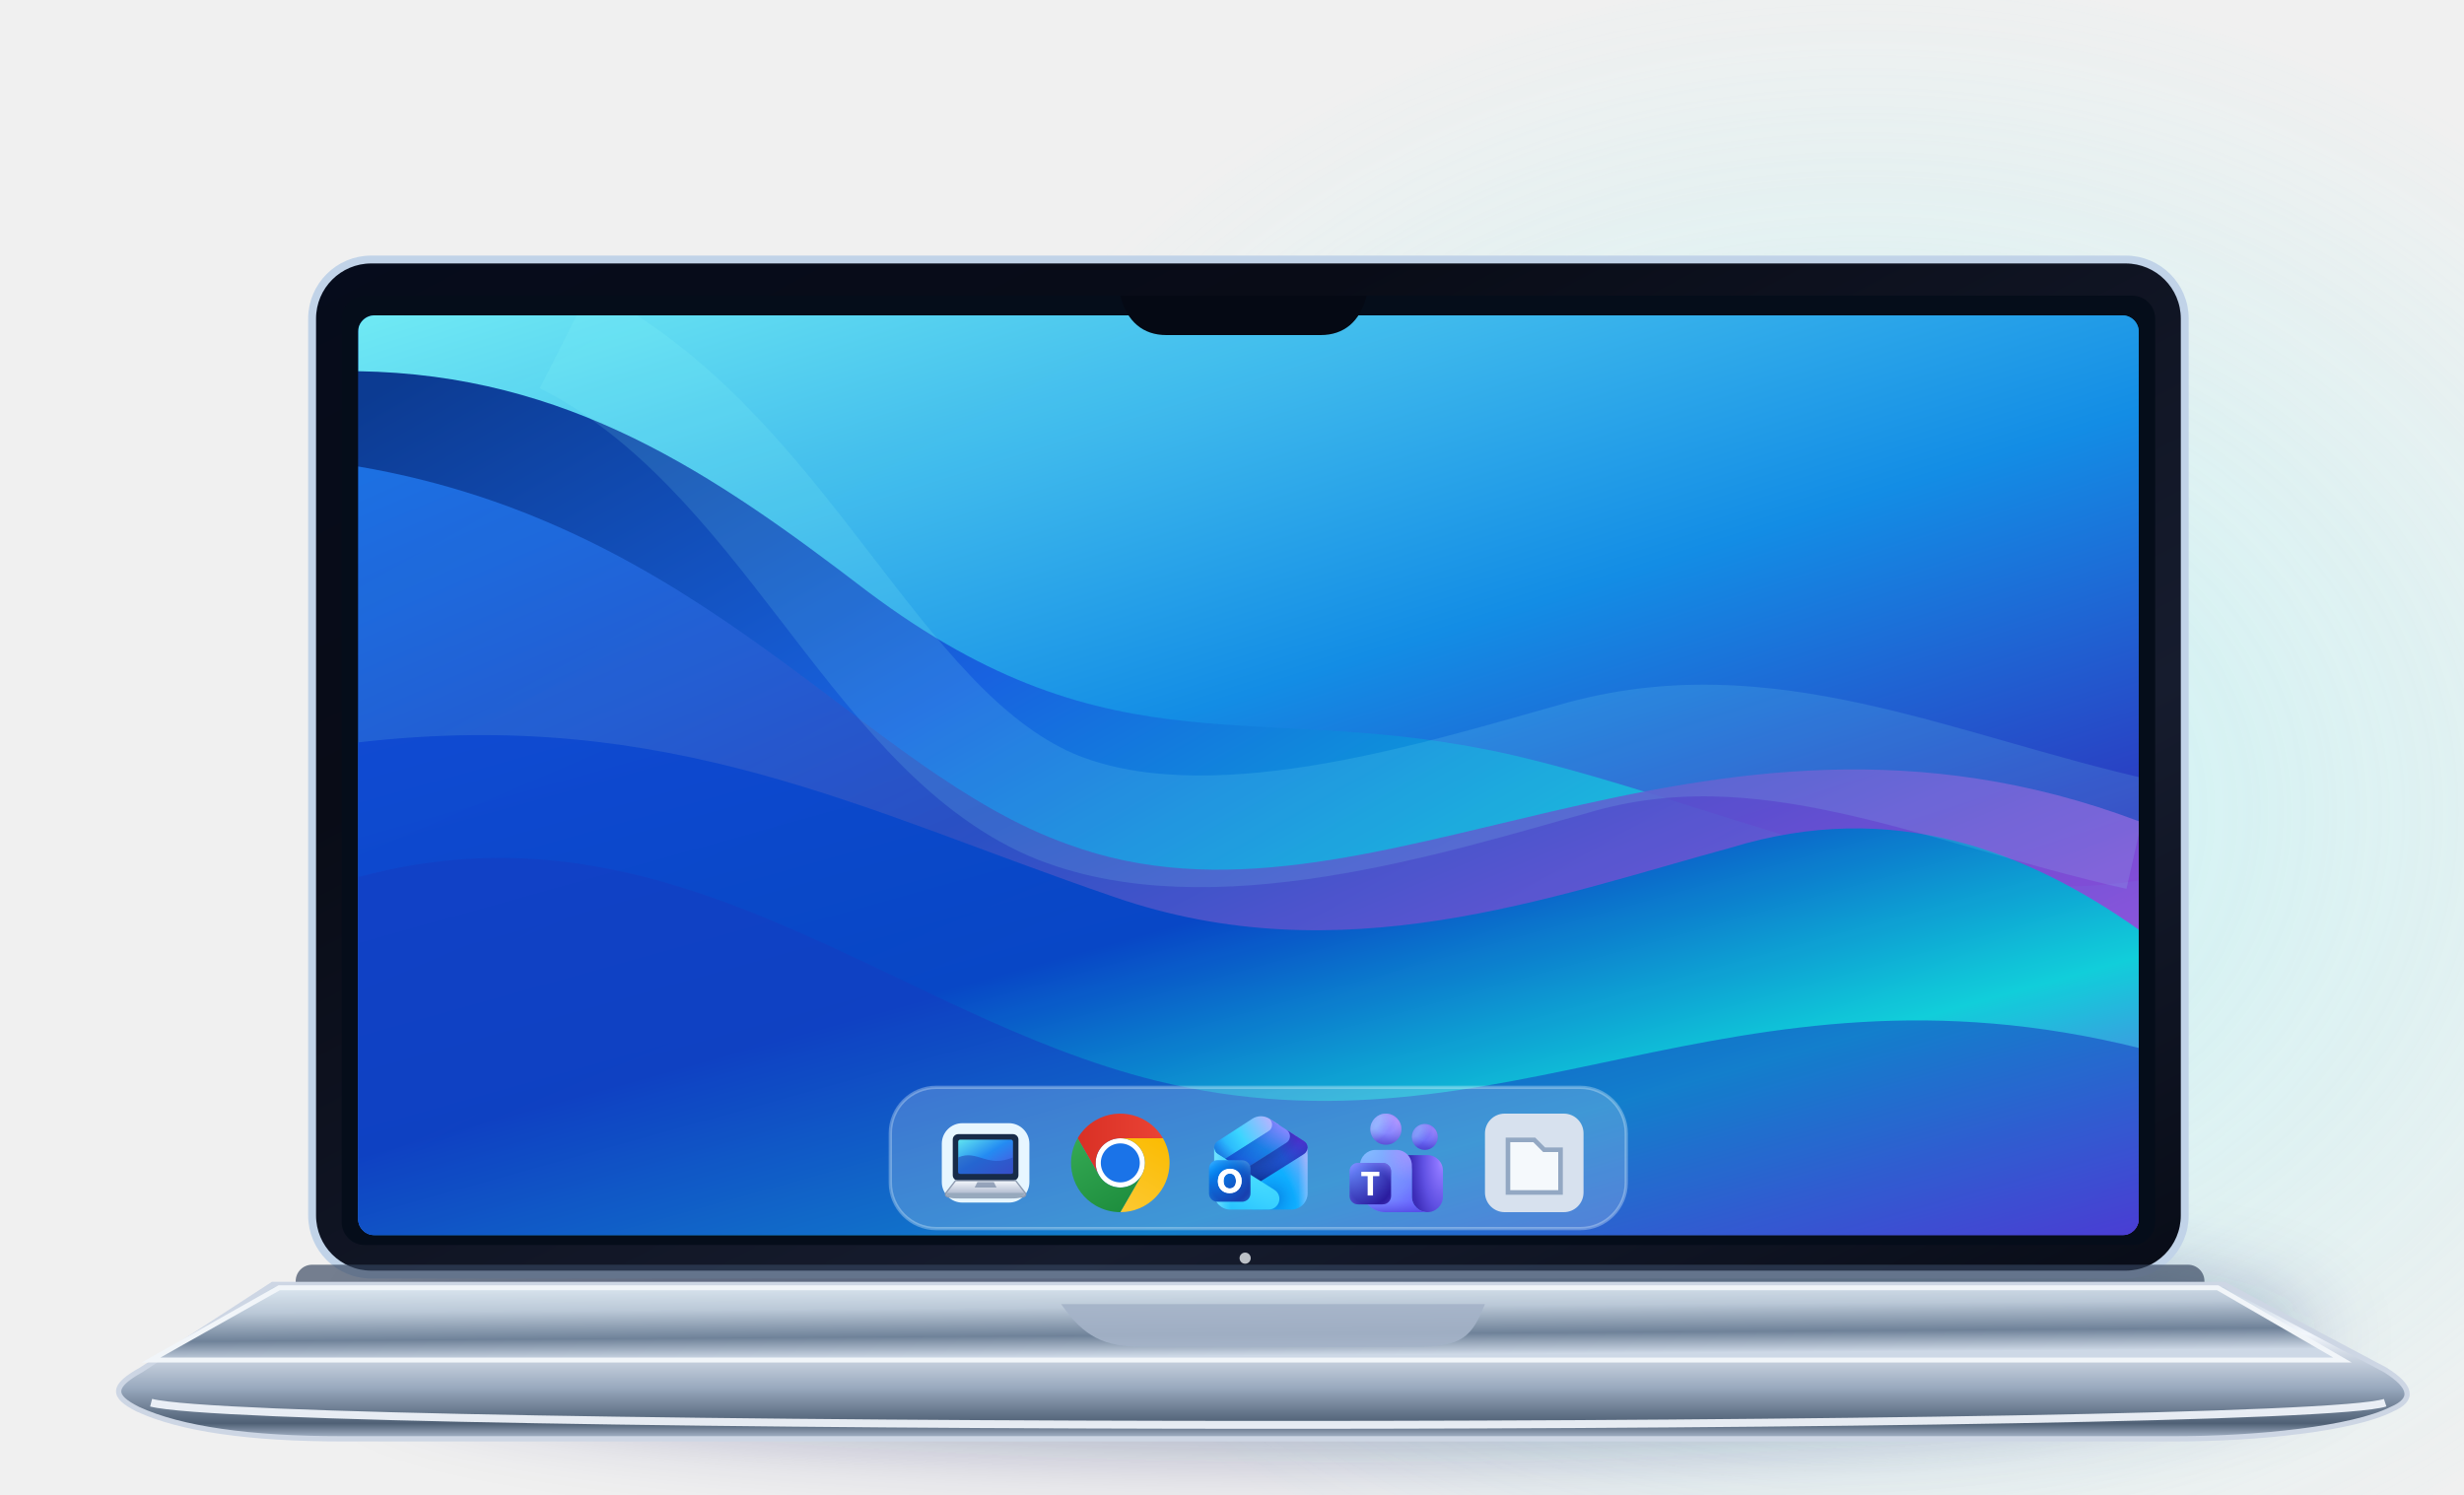
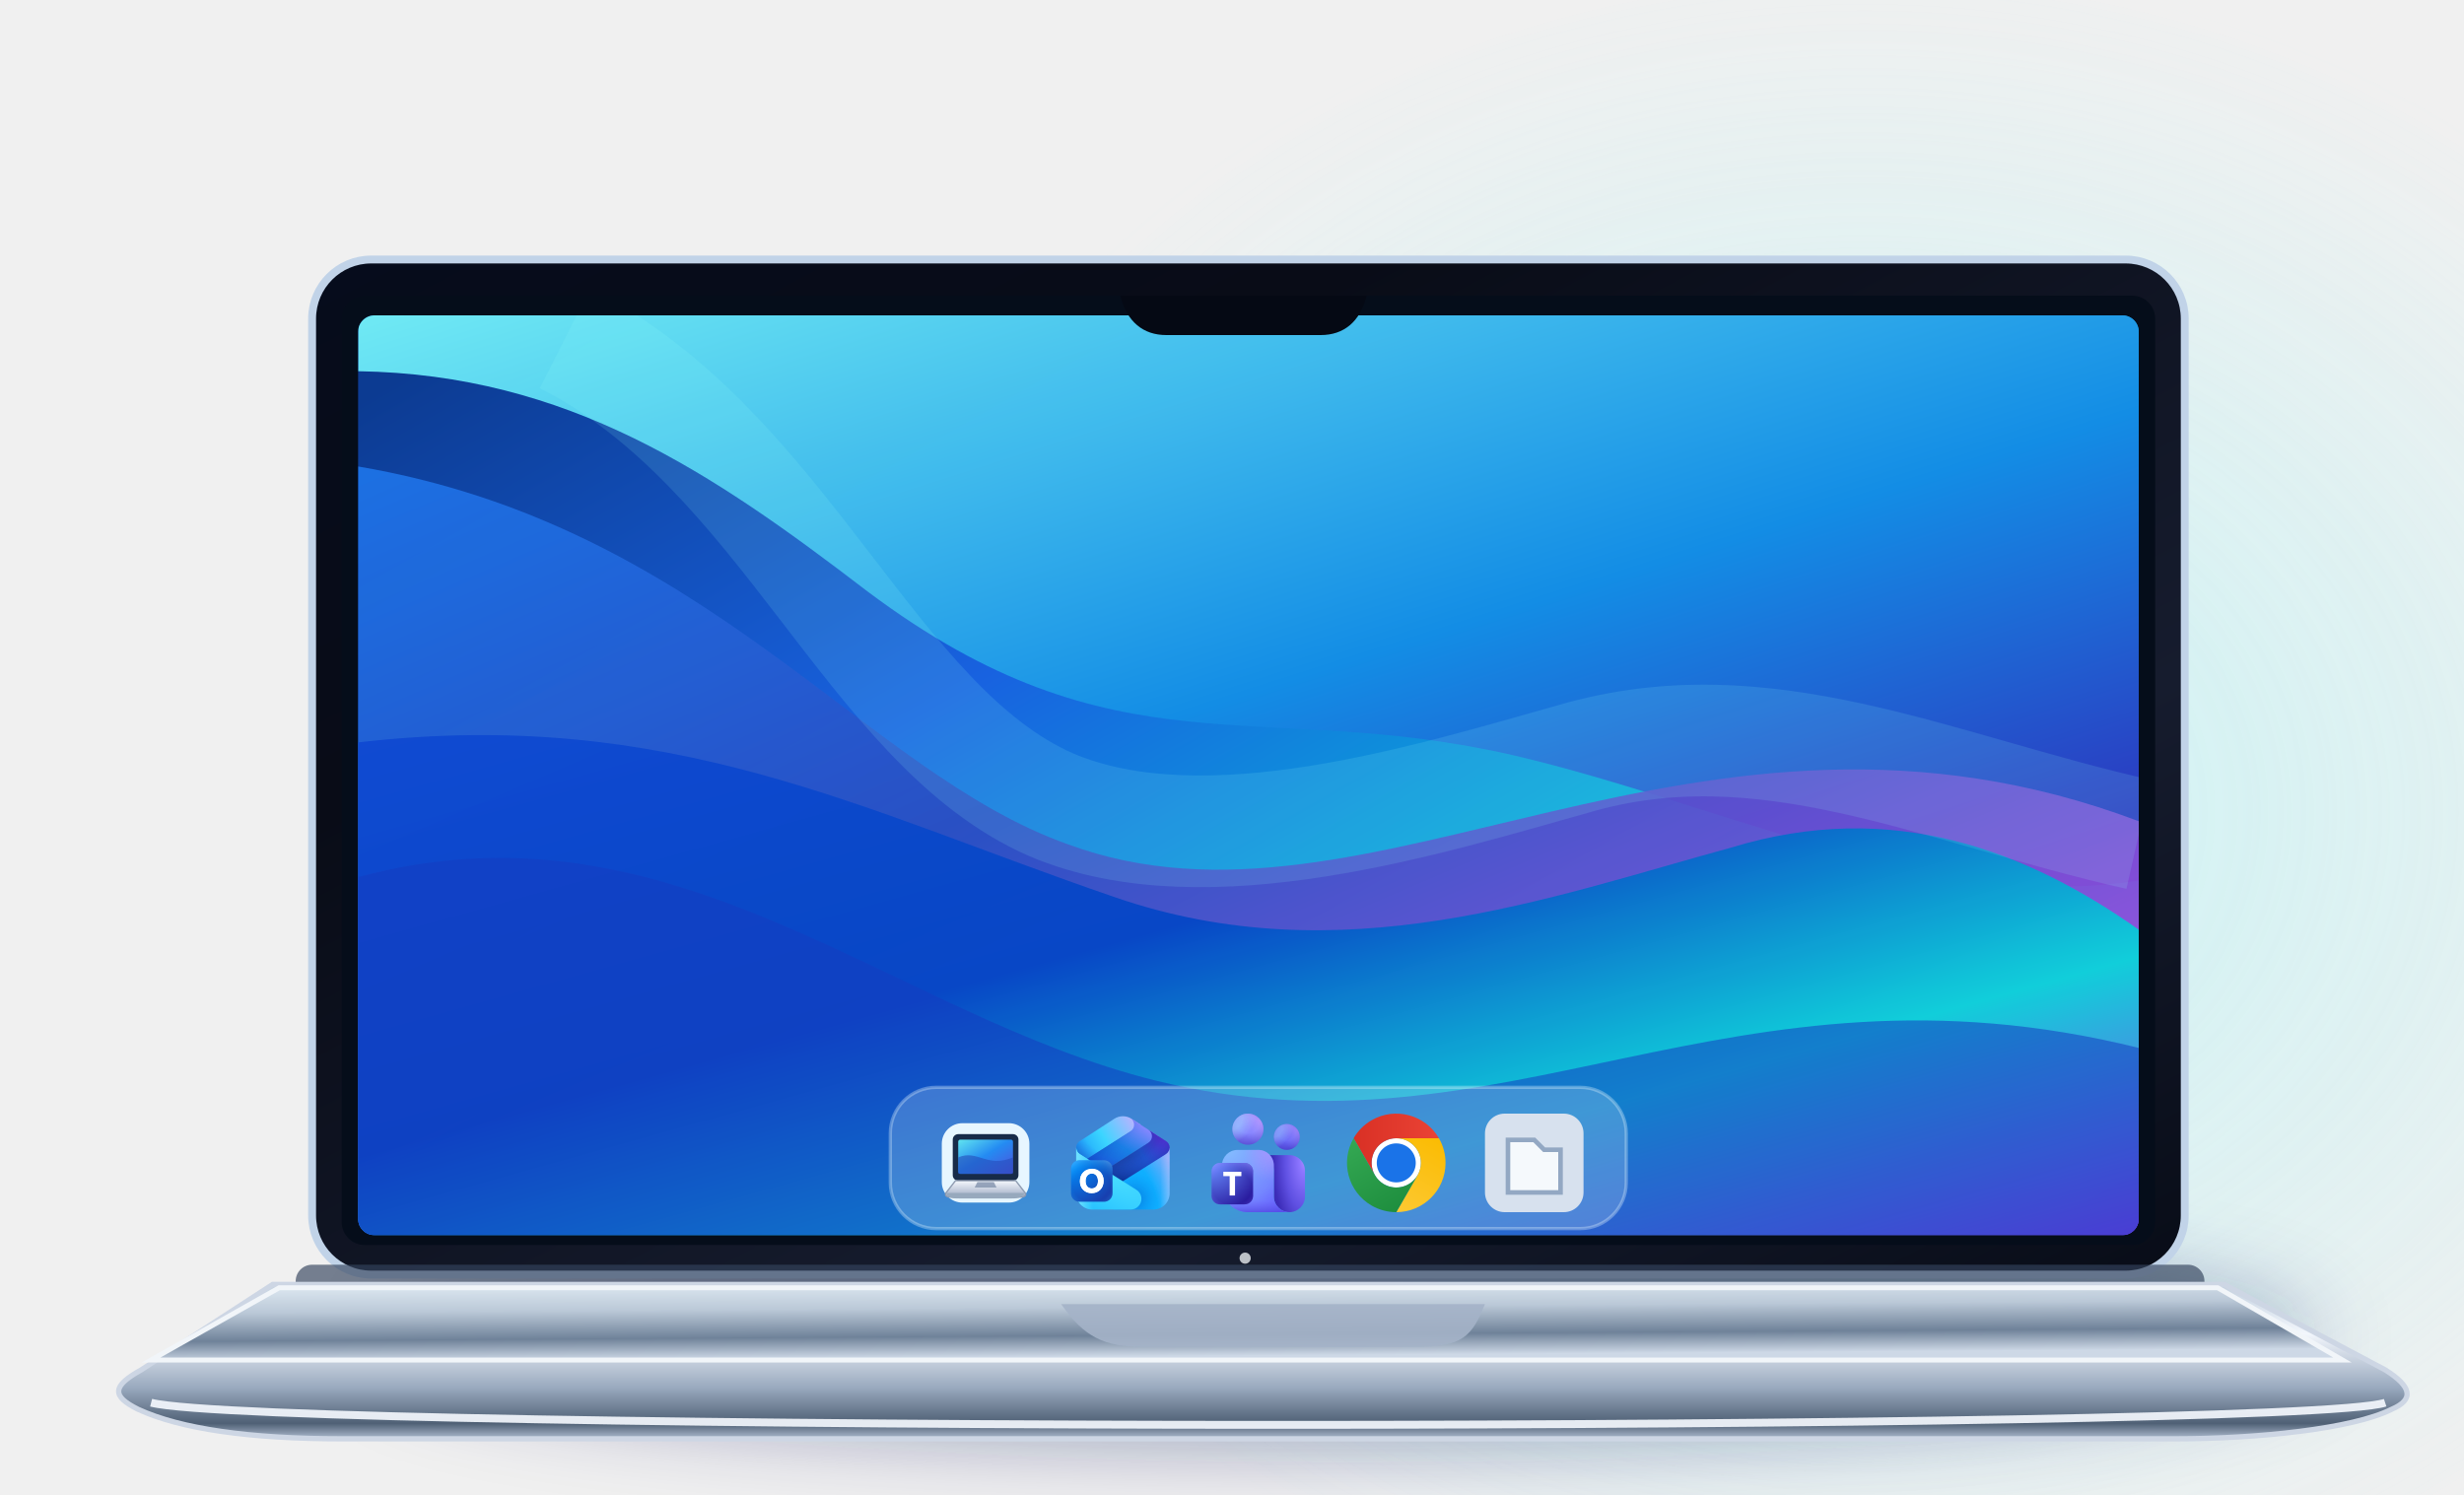
<svg xmlns="http://www.w3.org/2000/svg" viewBox="0 0 750 455" role="img" aria-labelledby="title desc">
  <defs>
    <linearGradient id="screen" x1="0" x2="1" y1=".1" y2="1">
      <stop stop-color="#0C3B92" />
      <stop offset=".34" stop-color="#1862E0" />
      <stop offset=".68" stop-color="#05BCD6" />
      <stop offset="1" stop-color="#4837CF" />
    </linearGradient>
    <linearGradient id="wave1" x1="0" x2="1" y1="0" y2="1">
      <stop stop-color="#71ECF5" />
      <stop offset=".58" stop-color="#138DE5" />
      <stop offset="1" stop-color="#3029B9" />
    </linearGradient>
    <linearGradient id="wave2" x1="0" x2="1" y1="0" y2="1">
      <stop stop-color="#1D75E9" />
      <stop offset=".4" stop-color="#2A4DC2" />
      <stop offset=".85" stop-color="#9E50DE" />
      <stop offset="1" stop-color="#3B2BBF" />
    </linearGradient>
    <linearGradient id="wave3" x1="0" x2="1" y1="0" y2="1">
      <stop stop-color="#0F49D2" />
      <stop offset=".42" stop-color="#0647C5" />
      <stop offset=".72" stop-color="#0DD2DA" />
      <stop offset="1" stop-color="#8C3FEB" />
    </linearGradient>
    <linearGradient id="frame" x1="0" x2="1" y1="0" y2="1">
      <stop stop-color="#060C1C" />
      <stop offset=".28" stop-color="#090C17" />
      <stop offset=".7" stop-color="#161C2E" />
      <stop offset="1" stop-color="#080C17" />
    </linearGradient>
    <linearGradient id="metal" x1="0" x2="0" y1="0" y2="1">
      <stop stop-color="#C3D1DF" />
      <stop offset=".32" stop-color="#F2F6FC" />
      <stop offset=".67" stop-color="#99A9BE" />
      <stop offset=".9" stop-color="#4F6075" />
      <stop offset="1" stop-color="#AFBDD0" />
    </linearGradient>
    <linearGradient id="base" x1="0" x2=".2" y1="0" y2="1">
      <stop stop-color="#DCE7F0" />
      <stop offset=".35" stop-color="#BAC8D7" />
      <stop offset=".72" stop-color="#6F8299" />
      <stop offset="1" stop-color="#CDD8E6" />
    </linearGradient>
    <radialGradient id="glow">
      <stop stop-color="#86F9FD" stop-opacity=".52" />
      <stop offset="1" stop-color="#86F9FD" stop-opacity="0" />
    </radialGradient>
    <filter id="shadow" x="-30%" width="160%" y="-40%" height="190%">
      <feGaussianBlur stdDeviation="13" />
    </filter>
    <filter id="shine">
      <feGaussianBlur stdDeviation="4" />
    </filter>
    <clipPath id="clip">
      <rect x="109" y="96" width="542" height="280" rx="5" />
    </clipPath>
  </defs>
  <ellipse cx="410" cy="408" rx="294" ry="31" fill="#08185B" opacity=".38" filter="url(#shadow)" />
  <ellipse cx="568" cy="247" rx="310" ry="256" fill="url(#glow)" opacity=".7" />
  <g>
    <rect x="95" y="79" width="570" height="309" rx="18" fill="url(#frame)" stroke="#C1D3E8" stroke-width="2.4" />
    <rect x="104" y="90" width="552" height="289" rx="7" fill="#050D1A" />
    <g clip-path="url(#clip)">
      <rect x="109" y="96" width="542" height="280" fill="url(#screen)" />
      <path d="M109 96h542v172c-61 10-126-23-190-38-78-18-121 7-197-50-47-36-91-66-155-67Z" fill="url(#wave1)" opacity=".99" />
      <path d="M109 142c106 18 154 93 216 115 92 34 191-58 326-7v126H109Z" fill="url(#wave2)" opacity=".92" />
      <path d="M109 226c95-11 154 21 230 47 69 24 133 0 188-15 49-15 90 1 124 25v93H109Z" fill="url(#wave3)" opacity=".97" />
      <path d="M109 267c96-26 162 42 243 62 106 26 174-41 299-10v57H109Z" fill="#153CC1" opacity=".54" />
      <path d="M172 103c67 34 93 118 148 142 47 20 116-2 159-14 58-17 110 9 172 23" fill="none" stroke="#91FCF6" stroke-width="34" opacity=".13" />
    </g>
    <path d="M341 90h75c-2 8-7 12-14 12h-47c-7 0-12-4-14-12Z" fill="#050914" />
    <rect x="90" y="385" width="581" height="13" rx="5" fill="#34435C" opacity=".66" />
    <path d="M83 391h594l49 26c8 5 9 9 2 12-12 6-41 9-66 9H104c-28 0-49-3-62-9-8-4-8-7 1-12Z" fill="url(#metal)" stroke="#CDD6E4" stroke-width="1.6" />
    <path d="M85 392h590l38 22H46Z" fill="url(#base)" stroke="#F1F5F9" stroke-width="1.5" />
    <path d="M323 397h129c-4 10-7 13-21 13h-83c-12 0-18-3-25-13Z" fill="#A4B3C8" opacity=".9" />
    <path d="M46 427c35 9 653 9 680 0" fill="none" stroke="#F6FAFF" stroke-width="2.4" opacity=".9" />
    <rect x="271" y="331" width="224" height="43" rx="14" fill="#CEE5F5" fill-opacity=".24" stroke="#E9F7FF" stroke-opacity=".32" />
    <svg x="285" y="339" width="30" height="30" viewBox="0 0 72 72" preserveAspectRatio="xMidYMid meet">
      <defs>
        <linearGradient id="mb_s" x1="0" x2="1" y1="0" y2="1">
          <stop stop-color="#60E4F0" />
          <stop offset=".48" stop-color="#248BF2" />
          <stop offset="1" stop-color="#514FDB" />
        </linearGradient>
        <linearGradient id="mb_m" x1="0" x2="0" y1="0" y2="1">
          <stop stop-color="#F5F8FD" />
          <stop offset="1" stop-color="#9EABC3" />
        </linearGradient>
      </defs>
      <rect x="4" y="7" width="64" height="58" rx="15" fill="#E7F6FF" />
      <rect x="12" y="15" width="48" height="34" rx="4" fill="#172B49" />
      <rect x="16" y="19" width="40" height="25" rx="1.5" fill="url(#mb_s)" />
      <path d="M16 32c14-6 21 8 40 0v12H16Z" fill="#244CBA" opacity=".6" />
      <path d="M14 49h44l7 9c1 2-1 3-3 3H10c-2 0-4-1-3-3Z" fill="url(#mb_m)" stroke="#8E9BB0" stroke-width="1" />
      <path d="M30 50h12l2 4H28Z" fill="#8292AD" opacity=".8" />
      <path d="M7 58h58c-3 4-7 4-10 4H17c-5 0-8 0-10-4Z" fill="#97A9BD" />
    </svg>
-     <svg x="326" y="339" width="30" height="30" viewBox="0 0 512 512" preserveAspectRatio="xMidYMid meet">
-       <circle cx="256" cy="255.9" r="128" style="fill:#fff" />
-       <path d="M34.3 384C105 506.4 261.6 548.3 384 477.7S548.3 250.4 477.7 128 250.4-36.3 128 34.3C5.6 105-36.3 261.6 34.3 384m332.5-192c35.3 61.2 14.4 139.5-46.8 174.8S180.5 381.2 145.2 320 130.8 180.5 192 145.2c61.2-35.4 139.5-14.4 174.8 46.8" style="fill:none" />
-       <linearGradient id="ol_a" x1="34.355" x2="477.629" y1="354.005" y2="354.005" gradientTransform="matrix(1 0 0 -1 0 514)" gradientUnits="userSpaceOnUse">
-         <stop offset="0" style="stop-color:#d93025" />
-         <stop offset="1" style="stop-color:#ea4335" />
-       </linearGradient>
-       <path d="M256 128h221.6C407 5.6 250.5-36.3 128.1 34.3 89.2 56.8 56.8 89.1 34.4 128l110.8 192h.1c-35.4-61.1-14.6-139.3 46.5-174.7 19.4-11.4 41.6-17.3 64.2-17.3" style="fill:url(#ol_a)" />
-       <circle cx="256" cy="256" r="101.3" style="fill:#1a73e8" />
-       <linearGradient id="ol_b" x1="221.057" x2="442.694" y1="5.455" y2="389.341" gradientTransform="matrix(1 0 0 -1 0 514)" gradientUnits="userSpaceOnUse">
-         <stop offset="0" style="stop-color:#fcc934" />
-         <stop offset="1" style="stop-color:#fbbc04" />
-       </linearGradient>
-       <path d="M366.8 320 256 512c141.3 0 255.9-114.5 255.9-255.9 0-45-11.8-89.1-34.3-128H256v.1c70.6-.1 127.9 57 128.1 127.6 0 22.5-6 44.7-17.3 64.2" style="fill:url(#ol_b)" />
-       <linearGradient id="ol_c" x1="283.689" x2="62.052" y1="18.014" y2="401.901" gradientTransform="matrix(1 0 0 -1 0 514)" gradientUnits="userSpaceOnUse">
-         <stop offset="0" style="stop-color:#1e8e3e" />
-         <stop offset="1" style="stop-color:#34a853" />
-       </linearGradient>
-       <path d="M145.2 320 34.4 128.1C-36.3 250.5 5.6 407 128 477.7c38.9 22.4 83.1 34.3 128 34.3l110.8-192-.1-.1c-35.2 61.2-113.3 82.3-174.5 47.1-19.5-11.2-35.8-27.4-47-47" style="fill:url(#ol_c)" />
-     </svg>
-     <svg x="368" y="339" width="30" height="30" viewBox="60 90.4 570.02 539.67" preserveAspectRatio="xMidYMid meet">
+     <svg x="326" y="339" width="30" height="30" viewBox="60 90.4 570.02 539.67" preserveAspectRatio="xMidYMid meet">
      <defs>
-         <linearGradient id="tm_linear0" gradientUnits="userSpaceOnUse" x1="9.989" y1="22.365" x2="30.932" y2="9.375" gradientTransform="matrix(15,0,0,15,0,0)">
+         <linearGradient id="ol_linear0" gradientUnits="userSpaceOnUse" x1="9.989" y1="22.365" x2="30.932" y2="9.375" gradientTransform="matrix(15,0,0,15,0,0)">
          <stop offset="0" style="stop-color:rgb(12.549%,65.49%,98.039%);stop-opacity:1;" />
          <stop offset="0.4" style="stop-color:rgb(23.137%,83.529%,100%);stop-opacity:1;" />
          <stop offset="1" style="stop-color:rgb(76.863%,69.02%,100%);stop-opacity:1;" />
        </linearGradient>
-         <linearGradient id="tm_linear1" gradientUnits="userSpaceOnUse" x1="17.197" y1="26.794" x2="28.856" y2="8.126" gradientTransform="matrix(15,0,0,15,0,0)">
+         <linearGradient id="ol_linear1" gradientUnits="userSpaceOnUse" x1="17.197" y1="26.794" x2="28.856" y2="8.126" gradientTransform="matrix(15,0,0,15,0,0)">
          <stop offset="0" style="stop-color:rgb(8.627%,35.294%,85.098%);stop-opacity:1;" />
          <stop offset="0.501" style="stop-color:rgb(9.412%,50.196%,89.804%);stop-opacity:1;" />
          <stop offset="1" style="stop-color:rgb(52.157%,52.941%,100%);stop-opacity:1;" />
        </linearGradient>
-         <linearGradient id="tm_linear2" gradientUnits="userSpaceOnUse" x1="25.701" y1="27.048" x2="12.756" y2="16.501" gradientTransform="matrix(15,0,0,15,0,0)">
+         <linearGradient id="ol_linear2" gradientUnits="userSpaceOnUse" x1="25.701" y1="27.048" x2="12.756" y2="16.501" gradientTransform="matrix(15,0,0,15,0,0)">
          <stop offset="0.237" style="stop-color:rgb(26.667%,54.118%,100%);stop-opacity:0;" />
          <stop offset="0.792" style="stop-color:rgb(0%,19.608%,69.412%);stop-opacity:0.2;" />
        </linearGradient>
-         <linearGradient id="tm_linear3" gradientUnits="userSpaceOnUse" x1="24.053" y1="31.11" x2="44.51" y2="18.018" gradientTransform="matrix(15,0,0,15,0,0)">
+         <linearGradient id="ol_linear3" gradientUnits="userSpaceOnUse" x1="24.053" y1="31.11" x2="44.51" y2="18.018" gradientTransform="matrix(15,0,0,15,0,0)">
          <stop offset="0" style="stop-color:rgb(10.196%,26.275%,65.098%);stop-opacity:1;" />
          <stop offset="0.492" style="stop-color:rgb(12.549%,32.157%,79.608%);stop-opacity:1;" />
          <stop offset="1" style="stop-color:rgb(37.255%,12.549%,79.608%);stop-opacity:1;" />
        </linearGradient>
-         <linearGradient id="tm_linear4" gradientUnits="userSpaceOnUse" x1="29.828" y1="30.327" x2="17.397" y2="19.571" gradientTransform="matrix(15,0,0,15,0,0)">
+         <linearGradient id="ol_linear4" gradientUnits="userSpaceOnUse" x1="29.828" y1="30.327" x2="17.397" y2="19.571" gradientTransform="matrix(15,0,0,15,0,0)">
          <stop offset="0" style="stop-color:rgb(0%,27.059%,72.549%);stop-opacity:0;" />
          <stop offset="0.67" style="stop-color:rgb(5.098%,12.157%,41.176%);stop-opacity:0.2;" />
        </linearGradient>
-         <radialGradient id="tm_radial0" gradientUnits="userSpaceOnUse" cx="0" cy="0" fx="0" fy="0" r="1" gradientTransform="matrix(0.000000000000024802,-405.0405,438.393,0.000000000000026844,360.027,102.2682)">
+         <radialGradient id="ol_radial0" gradientUnits="userSpaceOnUse" cx="0" cy="0" fx="0" fy="0" r="1" gradientTransform="matrix(0.000000000000024802,-405.0405,438.393,0.000000000000026844,360.027,102.2682)">
          <stop offset="0.568" style="stop-color:rgb(15.294%,37.255%,94.118%);stop-opacity:0;" />
          <stop offset="0.992" style="stop-color:rgb(0%,12.941%,46.667%);stop-opacity:1;" />
        </radialGradient>
-         <linearGradient id="tm_linear5" gradientUnits="userSpaceOnUse" x1="41.998" y1="29.943" x2="23.852" y2="29.943" gradientTransform="matrix(15,0,0,15,0,0)">
+         <linearGradient id="ol_linear5" gradientUnits="userSpaceOnUse" x1="41.998" y1="29.943" x2="23.852" y2="29.943" gradientTransform="matrix(15,0,0,15,0,0)">
          <stop offset="0" style="stop-color:rgb(30.196%,76.863%,100%);stop-opacity:1;" />
          <stop offset="0.196" style="stop-color:rgb(5.882%,68.627%,100%);stop-opacity:1;" />
        </linearGradient>
-         <radialGradient id="tm_radial1" gradientUnits="userSpaceOnUse" cx="0" cy="0" fx="0" fy="0" r="1" gradientTransform="matrix(122.7396,-122.7396,122.7396,122.7396,421.392,568.6755)">
+         <radialGradient id="ol_radial1" gradientUnits="userSpaceOnUse" cx="0" cy="0" fx="0" fy="0" r="1" gradientTransform="matrix(122.7396,-122.7396,122.7396,122.7396,421.392,568.6755)">
          <stop offset="0.259" style="stop-color:rgb(0%,37.647%,81.961%);stop-opacity:0.4;" />
          <stop offset="0.908" style="stop-color:rgb(1.176%,51.373%,94.51%);stop-opacity:0;" />
        </radialGradient>
-         <radialGradient id="tm_radial2" gradientUnits="userSpaceOnUse" cx="0" cy="0" fx="0" fy="0" r="1" gradientTransform="matrix(357.407,-468.4459,423.5946,323.1871,159.471,697.08)">
+         <radialGradient id="ol_radial2" gradientUnits="userSpaceOnUse" cx="0" cy="0" fx="0" fy="0" r="1" gradientTransform="matrix(357.407,-468.4459,423.5946,323.1871,159.471,697.08)">
          <stop offset="0.732" style="stop-color:rgb(95.686%,65.49%,96.863%);stop-opacity:0;" />
          <stop offset="1" style="stop-color:rgb(95.686%,65.49%,96.863%);stop-opacity:0.502;" />
        </radialGradient>
-         <radialGradient id="tm_radial3" gradientUnits="userSpaceOnUse" cx="0" cy="0" fx="0" fy="0" r="1" gradientTransform="matrix(-170.8609,259.7254,-674.0181,-443.4042,278.562,412.9785)">
+         <radialGradient id="ol_radial3" gradientUnits="userSpaceOnUse" cx="0" cy="0" fx="0" fy="0" r="1" gradientTransform="matrix(-170.8609,259.7254,-674.0181,-443.4042,278.562,412.9785)">
          <stop offset="0" style="stop-color:rgb(28.627%,87.059%,100%);stop-opacity:1;" />
          <stop offset="0.724" style="stop-color:rgb(16.078%,76.471%,100%);stop-opacity:1;" />
        </radialGradient>
-         <linearGradient id="tm_linear6" gradientUnits="userSpaceOnUse" x1="3.458" y1="37.872" x2="20.929" y2="37.86" gradientTransform="matrix(15,0,0,15,0,0)">
+         <linearGradient id="ol_linear6" gradientUnits="userSpaceOnUse" x1="3.458" y1="37.872" x2="20.929" y2="37.86" gradientTransform="matrix(15,0,0,15,0,0)">
          <stop offset="0.206" style="stop-color:rgb(42.353%,87.843%,100%);stop-opacity:1;" />
          <stop offset="0.535" style="stop-color:rgb(31.373%,83.529%,100%);stop-opacity:0;" />
        </linearGradient>
-         <radialGradient id="tm_radial4" gradientUnits="userSpaceOnUse" cx="0" cy="0" fx="0" fy="0" r="1" gradientTransform="matrix(215.7672,230.7691,-230.7691,215.7672,59.14365,354.231)">
+         <radialGradient id="ol_radial4" gradientUnits="userSpaceOnUse" cx="0" cy="0" fx="0" fy="0" r="1" gradientTransform="matrix(215.7672,230.7691,-230.7691,215.7672,59.14365,354.231)">
          <stop offset="0.039" style="stop-color:rgb(0%,56.863%,100%);stop-opacity:1;" />
          <stop offset="0.919" style="stop-color:rgb(9.412%,23.922%,67.843%);stop-opacity:1;" />
        </radialGradient>
-         <radialGradient id="tm_radial5" gradientUnits="userSpaceOnUse" cx="0" cy="0" fx="0" fy="0" r="1" gradientTransform="matrix(0.000000000000010287,168,-193.782,0.000000000000011866,180,491.1585)">
+         <radialGradient id="ol_radial5" gradientUnits="userSpaceOnUse" cx="0" cy="0" fx="0" fy="0" r="1" gradientTransform="matrix(0.000000000000010287,168,-193.782,0.000000000000011866,180,491.1585)">
          <stop offset="0.558" style="stop-color:rgb(5.882%,64.706%,96.863%);stop-opacity:0;" />
          <stop offset="1" style="stop-color:rgb(45.49%,77.647%,100%);stop-opacity:0.502;" />
        </radialGradient>
      </defs>
-       <g id="tm_surface1">
-         <path style=" stroke:none;fill-rule:nonzero;fill:url(#tm_linear0);" d="M 463.984 140.145 L 119.637 358.414 L 90.023 311.695 L 90.023 271.438 C 90.023 256.781 97.445 243.121 109.742 235.145 L 309.91 105.258 C 340.406 85.469 379.688 85.465 410.188 105.25 Z M 463.984 140.145 " />
-         <path style=" stroke:none;fill-rule:nonzero;fill:url(#tm_linear1);" d="M 407.102 103.34 C 408.137 103.953 409.164 104.594 410.184 105.254 L 566.398 206.586 L 179.062 452.105 L 119.625 358.336 L 403.895 177.801 C 430.82 160.699 432 122.23 407.102 103.34 Z M 407.102 103.34 " />
-         <path style=" stroke:none;fill-rule:nonzero;fill:url(#tm_linear2);" d="M 407.102 103.34 C 408.137 103.953 409.164 104.594 410.184 105.254 L 566.398 206.586 L 179.062 452.105 L 119.625 358.336 L 403.895 177.801 C 430.82 160.699 432 122.23 407.102 103.34 Z M 407.102 103.34 " />
-         <path style=" stroke:none;fill-rule:nonzero;fill:url(#tm_linear3);" d="M 333.602 498.988 L 179.066 452.109 L 507.629 243.836 C 535.301 226.297 535.23 185.898 507.496 168.457 L 506.016 167.527 L 510.277 170.176 L 610.273 235.043 C 622.574 243.02 629.996 256.684 629.996 271.344 L 629.996 310.305 Z M 333.602 498.988 " />
-         <path style=" stroke:none;fill-rule:nonzero;fill:url(#tm_linear4);" d="M 333.602 498.988 L 179.066 452.109 L 507.629 243.836 C 535.301 226.297 535.23 185.898 507.496 168.457 L 506.016 167.527 L 510.277 170.176 L 610.273 235.043 C 622.574 243.02 629.996 256.684 629.996 271.344 L 629.996 310.305 Z M 333.602 498.988 " />
-         <path style=" stroke:none;fill-rule:nonzero;fill:url(#tm_radial0);" d="M 410.188 105.25 C 379.688 85.465 340.406 85.469 309.906 105.258 L 109.742 235.145 C 97.445 243.121 90.023 256.781 90.023 271.438 L 90.023 273.406 C 90.508 288.121 98.25 301.68 110.758 309.566 L 359.645 466.477 L 609.16 309.805 C 622.121 301.668 629.984 287.441 629.984 272.141 L 629.984 310.309 L 629.992 271.344 C 629.992 256.684 622.566 243.023 610.27 235.043 Z M 410.188 105.25 " />
-         <path style=" stroke:none;fill-rule:nonzero;fill:url(#tm_linear5);" d="M 315.77 630.051 L 536.219 630.051 C 587.996 630.051 629.969 588.078 629.969 536.301 L 629.969 272.141 C 629.969 287.441 622.105 301.668 609.148 309.805 L 281.242 515.695 C 263.555 526.805 252.82 546.223 252.82 567.109 C 252.824 601.871 281.004 630.051 315.77 630.051 Z M 315.77 630.051 " />
-         <path style=" stroke:none;fill-rule:nonzero;fill:url(#tm_radial1);" d="M 315.77 630.051 L 536.219 630.051 C 587.996 630.051 629.969 588.078 629.969 536.301 L 629.969 272.141 C 629.969 287.441 622.105 301.668 609.148 309.805 L 281.242 515.695 C 263.555 526.805 252.82 546.223 252.82 567.109 C 252.824 601.871 281.004 630.051 315.77 630.051 Z M 315.77 630.051 " />
-         <path style=" stroke:none;fill-rule:nonzero;fill:url(#tm_radial2);" d="M 315.77 630.051 L 536.219 630.051 C 587.996 630.051 629.969 588.078 629.969 536.301 L 629.969 272.141 C 629.969 287.441 622.105 301.668 609.148 309.805 L 281.242 515.695 C 263.555 526.805 252.82 546.223 252.82 567.109 C 252.824 601.871 281.004 630.051 315.77 630.051 Z M 315.77 630.051 " />
-         <path style=" stroke:none;fill-rule:nonzero;fill:url(#tm_radial3);" d="M 405.402 630.035 L 183.738 630.035 C 131.961 630.035 89.988 588.062 89.988 536.285 L 89.988 271.945 C 89.988 287.219 97.824 301.422 110.742 309.566 L 438.324 516.086 C 456.258 527.391 467.133 547.113 467.133 568.312 C 467.129 602.402 439.492 630.035 405.402 630.035 Z M 405.402 630.035 " />
-         <path style=" stroke:none;fill-rule:nonzero;fill:url(#tm_linear6);" d="M 405.402 630.035 L 183.738 630.035 C 131.961 630.035 89.988 588.062 89.988 536.285 L 89.988 271.945 C 89.988 287.219 97.824 301.422 110.742 309.566 L 438.324 516.086 C 456.258 527.391 467.133 547.113 467.133 568.312 C 467.129 602.402 439.492 630.035 405.402 630.035 Z M 405.402 630.035 " />
-         <path style=" stroke:none;fill-rule:nonzero;fill:url(#tm_radial4);" d="M 108.75 345 L 251.25 345 C 278.176 345 300 366.824 300 393.75 L 300 536.25 C 300 563.176 278.176 585 251.25 585 L 108.75 585 C 81.824 585 60 563.176 60 536.25 L 60 393.75 C 60 366.824 81.824 345 108.75 345 Z M 108.75 345 " />
-         <path style=" stroke:none;fill-rule:nonzero;fill:url(#tm_radial5);" d="M 108.75 345 L 251.25 345 C 278.176 345 300 366.824 300 393.75 L 300 536.25 C 300 563.176 278.176 585 251.25 585 L 108.75 585 C 81.824 585 60 563.176 60 536.25 L 60 393.75 C 60 366.824 81.824 345 108.75 345 Z M 108.75 345 " />
+       <g id="ol_surface1">
+         <path style=" stroke:none;fill-rule:nonzero;fill:url(#ol_linear0);" d="M 463.984 140.145 L 119.637 358.414 L 90.023 311.695 L 90.023 271.438 C 90.023 256.781 97.445 243.121 109.742 235.145 L 309.91 105.258 C 340.406 85.469 379.688 85.465 410.188 105.25 Z M 463.984 140.145 " />
+         <path style=" stroke:none;fill-rule:nonzero;fill:url(#ol_linear1);" d="M 407.102 103.34 C 408.137 103.953 409.164 104.594 410.184 105.254 L 566.398 206.586 L 179.062 452.105 L 119.625 358.336 L 403.895 177.801 C 430.82 160.699 432 122.23 407.102 103.34 Z M 407.102 103.34 " />
+         <path style=" stroke:none;fill-rule:nonzero;fill:url(#ol_linear2);" d="M 407.102 103.34 C 408.137 103.953 409.164 104.594 410.184 105.254 L 566.398 206.586 L 179.062 452.105 L 119.625 358.336 L 403.895 177.801 C 430.82 160.699 432 122.23 407.102 103.34 Z M 407.102 103.34 " />
+         <path style=" stroke:none;fill-rule:nonzero;fill:url(#ol_linear3);" d="M 333.602 498.988 L 179.066 452.109 L 507.629 243.836 C 535.301 226.297 535.23 185.898 507.496 168.457 L 506.016 167.527 L 510.277 170.176 L 610.273 235.043 C 622.574 243.02 629.996 256.684 629.996 271.344 L 629.996 310.305 Z M 333.602 498.988 " />
+         <path style=" stroke:none;fill-rule:nonzero;fill:url(#ol_linear4);" d="M 333.602 498.988 L 179.066 452.109 L 507.629 243.836 C 535.301 226.297 535.23 185.898 507.496 168.457 L 506.016 167.527 L 510.277 170.176 L 610.273 235.043 C 622.574 243.02 629.996 256.684 629.996 271.344 L 629.996 310.305 Z M 333.602 498.988 " />
+         <path style=" stroke:none;fill-rule:nonzero;fill:url(#ol_radial0);" d="M 410.188 105.25 C 379.688 85.465 340.406 85.469 309.906 105.258 L 109.742 235.145 C 97.445 243.121 90.023 256.781 90.023 271.438 L 90.023 273.406 C 90.508 288.121 98.25 301.68 110.758 309.566 L 359.645 466.477 L 609.16 309.805 C 622.121 301.668 629.984 287.441 629.984 272.141 L 629.984 310.309 L 629.992 271.344 C 629.992 256.684 622.566 243.023 610.27 235.043 Z M 410.188 105.25 " />
+         <path style=" stroke:none;fill-rule:nonzero;fill:url(#ol_linear5);" d="M 315.77 630.051 L 536.219 630.051 C 587.996 630.051 629.969 588.078 629.969 536.301 L 629.969 272.141 C 629.969 287.441 622.105 301.668 609.148 309.805 L 281.242 515.695 C 263.555 526.805 252.82 546.223 252.82 567.109 C 252.824 601.871 281.004 630.051 315.77 630.051 Z M 315.77 630.051 " />
+         <path style=" stroke:none;fill-rule:nonzero;fill:url(#ol_radial1);" d="M 315.77 630.051 L 536.219 630.051 C 587.996 630.051 629.969 588.078 629.969 536.301 L 629.969 272.141 C 629.969 287.441 622.105 301.668 609.148 309.805 L 281.242 515.695 C 263.555 526.805 252.82 546.223 252.82 567.109 C 252.824 601.871 281.004 630.051 315.77 630.051 Z M 315.77 630.051 " />
+         <path style=" stroke:none;fill-rule:nonzero;fill:url(#ol_radial2);" d="M 315.77 630.051 L 536.219 630.051 C 587.996 630.051 629.969 588.078 629.969 536.301 L 629.969 272.141 C 629.969 287.441 622.105 301.668 609.148 309.805 L 281.242 515.695 C 263.555 526.805 252.82 546.223 252.82 567.109 C 252.824 601.871 281.004 630.051 315.77 630.051 Z M 315.77 630.051 " />
+         <path style=" stroke:none;fill-rule:nonzero;fill:url(#ol_radial3);" d="M 405.402 630.035 L 183.738 630.035 C 131.961 630.035 89.988 588.062 89.988 536.285 L 89.988 271.945 C 89.988 287.219 97.824 301.422 110.742 309.566 L 438.324 516.086 C 456.258 527.391 467.133 547.113 467.133 568.312 C 467.129 602.402 439.492 630.035 405.402 630.035 Z M 405.402 630.035 " />
+         <path style=" stroke:none;fill-rule:nonzero;fill:url(#ol_linear6);" d="M 405.402 630.035 L 183.738 630.035 C 131.961 630.035 89.988 588.062 89.988 536.285 L 89.988 271.945 C 89.988 287.219 97.824 301.422 110.742 309.566 L 438.324 516.086 C 456.258 527.391 467.133 547.113 467.133 568.312 C 467.129 602.402 439.492 630.035 405.402 630.035 Z M 405.402 630.035 " />
+         <path style=" stroke:none;fill-rule:nonzero;fill:url(#ol_radial4);" d="M 108.75 345 L 251.25 345 C 278.176 345 300 366.824 300 393.75 L 300 536.25 C 300 563.176 278.176 585 251.25 585 L 108.75 585 C 81.824 585 60 563.176 60 536.25 L 60 393.75 C 60 366.824 81.824 345 108.75 345 Z M 108.75 345 " />
+         <path style=" stroke:none;fill-rule:nonzero;fill:url(#ol_radial5);" d="M 108.75 345 L 251.25 345 C 278.176 345 300 366.824 300 393.75 L 300 536.25 C 300 563.176 278.176 585 251.25 585 L 108.75 585 C 81.824 585 60 563.176 60 536.25 L 60 393.75 C 60 366.824 81.824 345 108.75 345 Z M 108.75 345 " />
        <path style=" stroke:none;fill-rule:nonzero;fill:rgb(100%,100%,100%);fill-opacity:1;" d="M 179.387 534 C 159.539 534 143.25 527.789 130.512 515.375 C 117.773 502.961 111.402 486.758 111.402 466.77 C 111.402 445.66 117.867 428.59 130.797 415.551 C 143.73 402.516 160.66 396 181.594 396 C 201.375 396 217.473 402.238 229.891 414.715 C 242.375 427.191 248.617 443.645 248.617 464.066 C 248.617 485.051 242.148 501.965 229.219 514.816 C 216.352 527.605 199.742 534 179.387 534 Z M 179.961 507.648 C 190.777 507.648 199.484 503.953 206.078 496.566 C 212.672 489.18 215.969 478.902 215.969 465.742 C 215.969 452.023 212.766 441.348 206.367 433.711 C 199.965 426.074 191.418 422.258 180.73 422.258 C 169.719 422.258 160.852 426.199 154.133 434.082 C 147.41 441.906 144.051 452.273 144.051 465.184 C 144.051 478.285 147.41 488.652 154.133 496.285 C 160.852 503.859 169.461 507.648 179.961 507.648 Z M 179.961 507.648 " />
        <path style=" stroke:none;fill-rule:nonzero;fill:rgb(100%,100%,100%);fill-opacity:1;" d="M 179.332 535.848 C 159.562 535.848 143.332 529.473 130.641 516.719 C 117.953 503.965 111.605 487.32 111.605 466.789 C 111.605 445.105 118.047 427.57 130.93 414.18 C 143.812 400.785 160.68 394.09 181.531 394.09 C 201.234 394.09 217.273 400.5 229.645 413.316 C 242.082 426.137 248.297 443.035 248.297 464.016 C 248.297 485.566 241.855 502.945 228.977 516.145 C 216.156 529.281 199.609 535.848 179.332 535.848 Z M 179.902 508.781 C 190.68 508.781 199.355 504.984 205.922 497.398 C 212.492 489.809 215.773 479.254 215.773 465.734 C 215.773 451.641 212.586 440.676 206.211 432.832 C 199.832 424.988 191.32 421.066 180.672 421.066 C 169.699 421.066 160.867 425.113 154.172 433.215 C 147.477 441.246 144.129 451.898 144.129 465.16 C 144.129 478.617 147.477 489.266 154.172 497.109 C 160.867 504.891 169.445 508.781 179.902 508.781 Z M 179.902 508.781 " />
      </g>
    </svg>
-     <svg x="410" y="339" width="30" height="30" viewBox="4 4 36 38" preserveAspectRatio="xMidYMid meet">
-       <path fill="url(#ch_a)" d="M22 20h12c3.314 0 6 2.686 6 6v10c0 3.314-2.686 6-6 6s-6-2.686-6-6V26c0-3.314-2.686-6-6-6" />
-       <path fill="url(#ch_b)" d="M8 24c0-3.314 2.686-6 6-6h8c3.314 0 6 2.686 6 6v12c0 3.314 2.686 6 6 6l-16-0c-5.523 0-10-4.477-10-10z" />
-       <path fill="url(#ch_c)" fill-opacity=".7" d="M8 24c0-3.314 2.686-6 6-6h8c3.314 0 6 2.686 6 6v12c0 3.314 2.686 6 6 6l-16-0c-5.523 0-10-4.477-10-10z" />
-       <path fill="url(#ch_d)" fill-opacity=".7" d="M8 24c0-3.314 2.686-6 6-6h8c3.314 0 6 2.686 6 6v12c0 3.314 2.686 6 6 6l-16-0c-5.523 0-10-4.477-10-10z" />
-       <path fill="url(#ch_e)" d="M33 18c2.761 0 5-2.239 5-5s-2.239-5-5-5-5 2.239-5 5 2.239 5 5 5" />
-       <path fill="url(#ch_f)" fill-opacity=".46" d="M33 18c2.761 0 5-2.239 5-5s-2.239-5-5-5-5 2.239-5 5 2.239 5 5 5" />
-       <path fill="url(#ch_g)" fill-opacity=".4" d="M33 18c2.761 0 5-2.239 5-5s-2.239-5-5-5-5 2.239-5 5 2.239 5 5 5" />
-       <path fill="url(#ch_h)" d="M18 16c3.314 0 6-2.686 6-6 0-3.314-2.686-6-6-6s-6 2.686-6 6c0 3.314 2.686 6 6 6" />
-       <path fill="url(#ch_i)" fill-opacity=".6" d="M18 16c3.314 0 6-2.686 6-6 0-3.314-2.686-6-6-6s-6 2.686-6 6c0 3.314 2.686 6 6 6" />
-       <path fill="url(#ch_j)" fill-opacity=".5" d="M18 16c3.314 0 6-2.686 6-6 0-3.314-2.686-6-6-6s-6 2.686-6 6c0 3.314 2.686 6 6 6" />
-       <rect width="16" height="16" x="4" y="23" fill="url(#ch_k)" rx="3.25" />
-       <rect width="16" height="16" x="4" y="23" fill="url(#ch_l)" fill-opacity=".7" rx="3.25" />
+     <svg x="368" y="339" width="30" height="30" viewBox="4 4 36 38" preserveAspectRatio="xMidYMid meet">
+       <path fill="url(#tm_a)" d="M22 20h12c3.314 0 6 2.686 6 6v10c0 3.314-2.686 6-6 6s-6-2.686-6-6V26c0-3.314-2.686-6-6-6" />
+       <path fill="url(#tm_b)" d="M8 24c0-3.314 2.686-6 6-6h8c3.314 0 6 2.686 6 6v12c0 3.314 2.686 6 6 6l-16-0c-5.523 0-10-4.477-10-10z" />
+       <path fill="url(#tm_c)" fill-opacity=".7" d="M8 24c0-3.314 2.686-6 6-6h8c3.314 0 6 2.686 6 6v12c0 3.314 2.686 6 6 6l-16-0c-5.523 0-10-4.477-10-10z" />
+       <path fill="url(#tm_d)" fill-opacity=".7" d="M8 24c0-3.314 2.686-6 6-6h8c3.314 0 6 2.686 6 6v12c0 3.314 2.686 6 6 6l-16-0c-5.523 0-10-4.477-10-10z" />
+       <path fill="url(#tm_e)" d="M33 18c2.761 0 5-2.239 5-5s-2.239-5-5-5-5 2.239-5 5 2.239 5 5 5" />
+       <path fill="url(#tm_f)" fill-opacity=".46" d="M33 18c2.761 0 5-2.239 5-5s-2.239-5-5-5-5 2.239-5 5 2.239 5 5 5" />
+       <path fill="url(#tm_g)" fill-opacity=".4" d="M33 18c2.761 0 5-2.239 5-5s-2.239-5-5-5-5 2.239-5 5 2.239 5 5 5" />
+       <path fill="url(#tm_h)" d="M18 16c3.314 0 6-2.686 6-6 0-3.314-2.686-6-6-6s-6 2.686-6 6c0 3.314 2.686 6 6 6" />
+       <path fill="url(#tm_i)" fill-opacity=".6" d="M18 16c3.314 0 6-2.686 6-6 0-3.314-2.686-6-6-6s-6 2.686-6 6c0 3.314 2.686 6 6 6" />
+       <path fill="url(#tm_j)" fill-opacity=".5" d="M18 16c3.314 0 6-2.686 6-6 0-3.314-2.686-6-6-6s-6 2.686-6 6c0 3.314 2.686 6 6 6" />
+       <rect width="16" height="16" x="4" y="23" fill="url(#tm_k)" rx="3.25" />
+       <rect width="16" height="16" x="4" y="23" fill="url(#tm_l)" fill-opacity=".7" rx="3.25" />
      <path fill="#fff" d="M15.479 28.105h-2.447v7.466h-2.065v-7.466H8.52v-1.677h6.959z" />
      <defs>
-         <radialGradient id="ch_a" cx="0" cy="0" r="1" gradientTransform="matrix(13.4784 0 0 33.2694 39.7967 22.1739)" gradientUnits="userSpaceOnUse">
+         <radialGradient id="tm_a" cx="0" cy="0" r="1" gradientTransform="matrix(13.4784 0 0 33.2694 39.7967 22.1739)" gradientUnits="userSpaceOnUse">
          <stop stop-color="#a98aff" />
          <stop offset=".14" stop-color="#8c75ff" />
          <stop offset=".565" stop-color="#5f50e2" />
          <stop offset=".9" stop-color="#3c2cb8" />
        </radialGradient>
-         <radialGradient id="ch_b" cx="0" cy="0" r="1" gradientTransform="rotate(68.1539 -7.715661 14.71356)scale(32.752 33.1231)" gradientUnits="userSpaceOnUse">
+         <radialGradient id="tm_b" cx="0" cy="0" r="1" gradientTransform="rotate(68.1539 -7.715661 14.71356)scale(32.752 33.1231)" gradientUnits="userSpaceOnUse">
          <stop stop-color="#85c2ff" />
          <stop offset=".69" stop-color="#7588ff" />
          <stop offset="1" stop-color="#6459fe" />
        </radialGradient>
-         <radialGradient id="ch_d" cx="0" cy="0" r="1" gradientTransform="rotate(113.326 8.092853 17.64475)scale(19.2186 15.4273)" gradientUnits="userSpaceOnUse">
+         <radialGradient id="tm_d" cx="0" cy="0" r="1" gradientTransform="rotate(113.326 8.092853 17.64475)scale(19.2186 15.4273)" gradientUnits="userSpaceOnUse">
          <stop stop-color="#bd96ff" />
          <stop offset=".687" stop-color="#bd96ff" stop-opacity="0" />
        </radialGradient>
-         <radialGradient id="ch_e" cx="0" cy="0" r="1" gradientTransform="matrix(0 -10 12.6216 0 32.9999 11.5714)" gradientUnits="userSpaceOnUse">
+         <radialGradient id="tm_e" cx="0" cy="0" r="1" gradientTransform="matrix(0 -10 12.6216 0 32.9999 11.5714)" gradientUnits="userSpaceOnUse">
          <stop offset=".268" stop-color="#6868f7" />
          <stop offset="1" stop-color="#3923b1" />
        </radialGradient>
-         <radialGradient id="ch_f" cx="0" cy="0" r="1" gradientTransform="rotate(40.0516 -.03068196 44.87291)scale(7.14629 10.3363)" gradientUnits="userSpaceOnUse">
+         <radialGradient id="tm_f" cx="0" cy="0" r="1" gradientTransform="rotate(40.0516 -.03068196 44.87291)scale(7.14629 10.3363)" gradientUnits="userSpaceOnUse">
          <stop offset=".271" stop-color="#a1d3ff" />
          <stop offset=".813" stop-color="#a1d3ff" stop-opacity="0" />
        </radialGradient>
-         <radialGradient id="ch_g" cx="0" cy="0" r="1" gradientTransform="rotate(-41.6581 32.118 -43.41948)scale(8.51275 20.8824)" gradientUnits="userSpaceOnUse">
+         <radialGradient id="tm_g" cx="0" cy="0" r="1" gradientTransform="rotate(-41.6581 32.118 -43.41948)scale(8.51275 20.8824)" gradientUnits="userSpaceOnUse">
          <stop stop-color="#e3acfd" />
          <stop offset=".816" stop-color="#9fa2ff" stop-opacity="0" />
        </radialGradient>
-         <radialGradient id="ch_h" cx="0" cy="0" r="1" gradientTransform="matrix(0 -12 15.146 0 17.9999 8.28571)" gradientUnits="userSpaceOnUse">
+         <radialGradient id="tm_h" cx="0" cy="0" r="1" gradientTransform="matrix(0 -12 15.146 0 17.9999 8.28571)" gradientUnits="userSpaceOnUse">
          <stop offset=".268" stop-color="#8282ff" />
          <stop offset="1" stop-color="#3923b1" />
        </radialGradient>
-         <radialGradient id="ch_i" cx="0" cy="0" r="1" gradientTransform="rotate(40.0516 -3.154651 21.41641)scale(8.57554 12.4035)" gradientUnits="userSpaceOnUse">
+         <radialGradient id="tm_i" cx="0" cy="0" r="1" gradientTransform="rotate(40.0516 -3.154651 21.41641)scale(8.57554 12.4035)" gradientUnits="userSpaceOnUse">
          <stop offset=".271" stop-color="#a1d3ff" />
          <stop offset=".813" stop-color="#a1d3ff" stop-opacity="0" />
        </radialGradient>
-         <radialGradient id="ch_j" cx="0" cy="0" r="1" gradientTransform="rotate(-41.6581 20.3818 -26.51566)scale(10.2153 25.0589)" gradientUnits="userSpaceOnUse">
+         <radialGradient id="tm_j" cx="0" cy="0" r="1" gradientTransform="rotate(-41.6581 20.3818 -26.51566)scale(10.2153 25.0589)" gradientUnits="userSpaceOnUse">
          <stop stop-color="#e3acfd" />
          <stop offset=".816" stop-color="#9fa2ff" stop-opacity="0" />
        </radialGradient>
-         <radialGradient id="ch_k" cx="0" cy="0" r="1" gradientTransform="rotate(45 -25.76346 16.32843)scale(22.6274)" gradientUnits="userSpaceOnUse">
+         <radialGradient id="tm_k" cx="0" cy="0" r="1" gradientTransform="rotate(45 -25.76346 16.32843)scale(22.6274)" gradientUnits="userSpaceOnUse">
          <stop offset=".047" stop-color="#688eff" />
          <stop offset=".947" stop-color="#230f94" />
        </radialGradient>
-         <radialGradient id="ch_l" cx="0" cy="0" r="1" gradientTransform="matrix(0 11.2 -13.0702 0 12 32.6)" gradientUnits="userSpaceOnUse">
+         <radialGradient id="tm_l" cx="0" cy="0" r="1" gradientTransform="matrix(0 11.2 -13.0702 0 12 32.6)" gradientUnits="userSpaceOnUse">
          <stop offset=".571" stop-color="#6965f6" stop-opacity="0" />
          <stop offset="1" stop-color="#8f8fff" />
        </radialGradient>
-         <linearGradient id="ch_c" x1="20.594" x2="20.594" y1="18" y2="42" gradientUnits="userSpaceOnUse">
+         <linearGradient id="tm_c" x1="20.594" x2="20.594" y1="18" y2="42" gradientUnits="userSpaceOnUse">
          <stop offset=".801" stop-color="#6864f6" stop-opacity="0" />
          <stop offset="1" stop-color="#5149de" />
        </linearGradient>
      </defs>
+     </svg>
+     <svg x="410" y="339" width="30" height="30" viewBox="0 0 512 512" preserveAspectRatio="xMidYMid meet">
+       <circle cx="256" cy="255.9" r="128" style="fill:#fff" />
+       <path d="M34.3 384C105 506.4 261.6 548.3 384 477.7S548.3 250.4 477.7 128 250.4-36.3 128 34.3C5.6 105-36.3 261.6 34.3 384m332.5-192c35.3 61.2 14.4 139.5-46.8 174.8S180.5 381.2 145.2 320 130.8 180.5 192 145.2c61.2-35.4 139.5-14.4 174.8 46.8" style="fill:none" />
+       <linearGradient id="ch_a" x1="34.355" x2="477.629" y1="354.005" y2="354.005" gradientTransform="matrix(1 0 0 -1 0 514)" gradientUnits="userSpaceOnUse">
+         <stop offset="0" style="stop-color:#d93025" />
+         <stop offset="1" style="stop-color:#ea4335" />
+       </linearGradient>
+       <path d="M256 128h221.6C407 5.6 250.5-36.3 128.1 34.3 89.2 56.8 56.8 89.1 34.4 128l110.8 192h.1c-35.4-61.1-14.6-139.3 46.5-174.7 19.4-11.4 41.6-17.3 64.2-17.3" style="fill:url(#ch_a)" />
+       <circle cx="256" cy="256" r="101.3" style="fill:#1a73e8" />
+       <linearGradient id="ch_b" x1="221.057" x2="442.694" y1="5.455" y2="389.341" gradientTransform="matrix(1 0 0 -1 0 514)" gradientUnits="userSpaceOnUse">
+         <stop offset="0" style="stop-color:#fcc934" />
+         <stop offset="1" style="stop-color:#fbbc04" />
+       </linearGradient>
+       <path d="M366.8 320 256 512c141.3 0 255.9-114.5 255.9-255.9 0-45-11.8-89.1-34.3-128H256v.1c70.6-.1 127.9 57 128.1 127.6 0 22.5-6 44.7-17.3 64.2" style="fill:url(#ch_b)" />
+       <linearGradient id="ch_c" x1="283.689" x2="62.052" y1="18.014" y2="401.901" gradientTransform="matrix(1 0 0 -1 0 514)" gradientUnits="userSpaceOnUse">
+         <stop offset="0" style="stop-color:#1e8e3e" />
+         <stop offset="1" style="stop-color:#34a853" />
+       </linearGradient>
+       <path d="M145.2 320 34.4 128.1C-36.3 250.5 5.6 407 128 477.7c38.9 22.4 83.1 34.3 128 34.3l110.8-192-.1-.1c-35.2 61.2-113.3 82.3-174.5 47.1-19.5-11.2-35.8-27.4-47-47" style="fill:url(#ch_c)" />
    </svg>
    <rect x="452" y="339" width="30" height="30" rx="6" fill="#D7E1EE" />
    <path d="M459 347h8l3 3h5v13h-16Z" fill="#F5F9FC" stroke="#93A8C3" stroke-width="1.4" />
    <circle cx="379" cy="383" r="1.7" fill="#F4F8FB" opacity=".75" />
  </g>
</svg>
